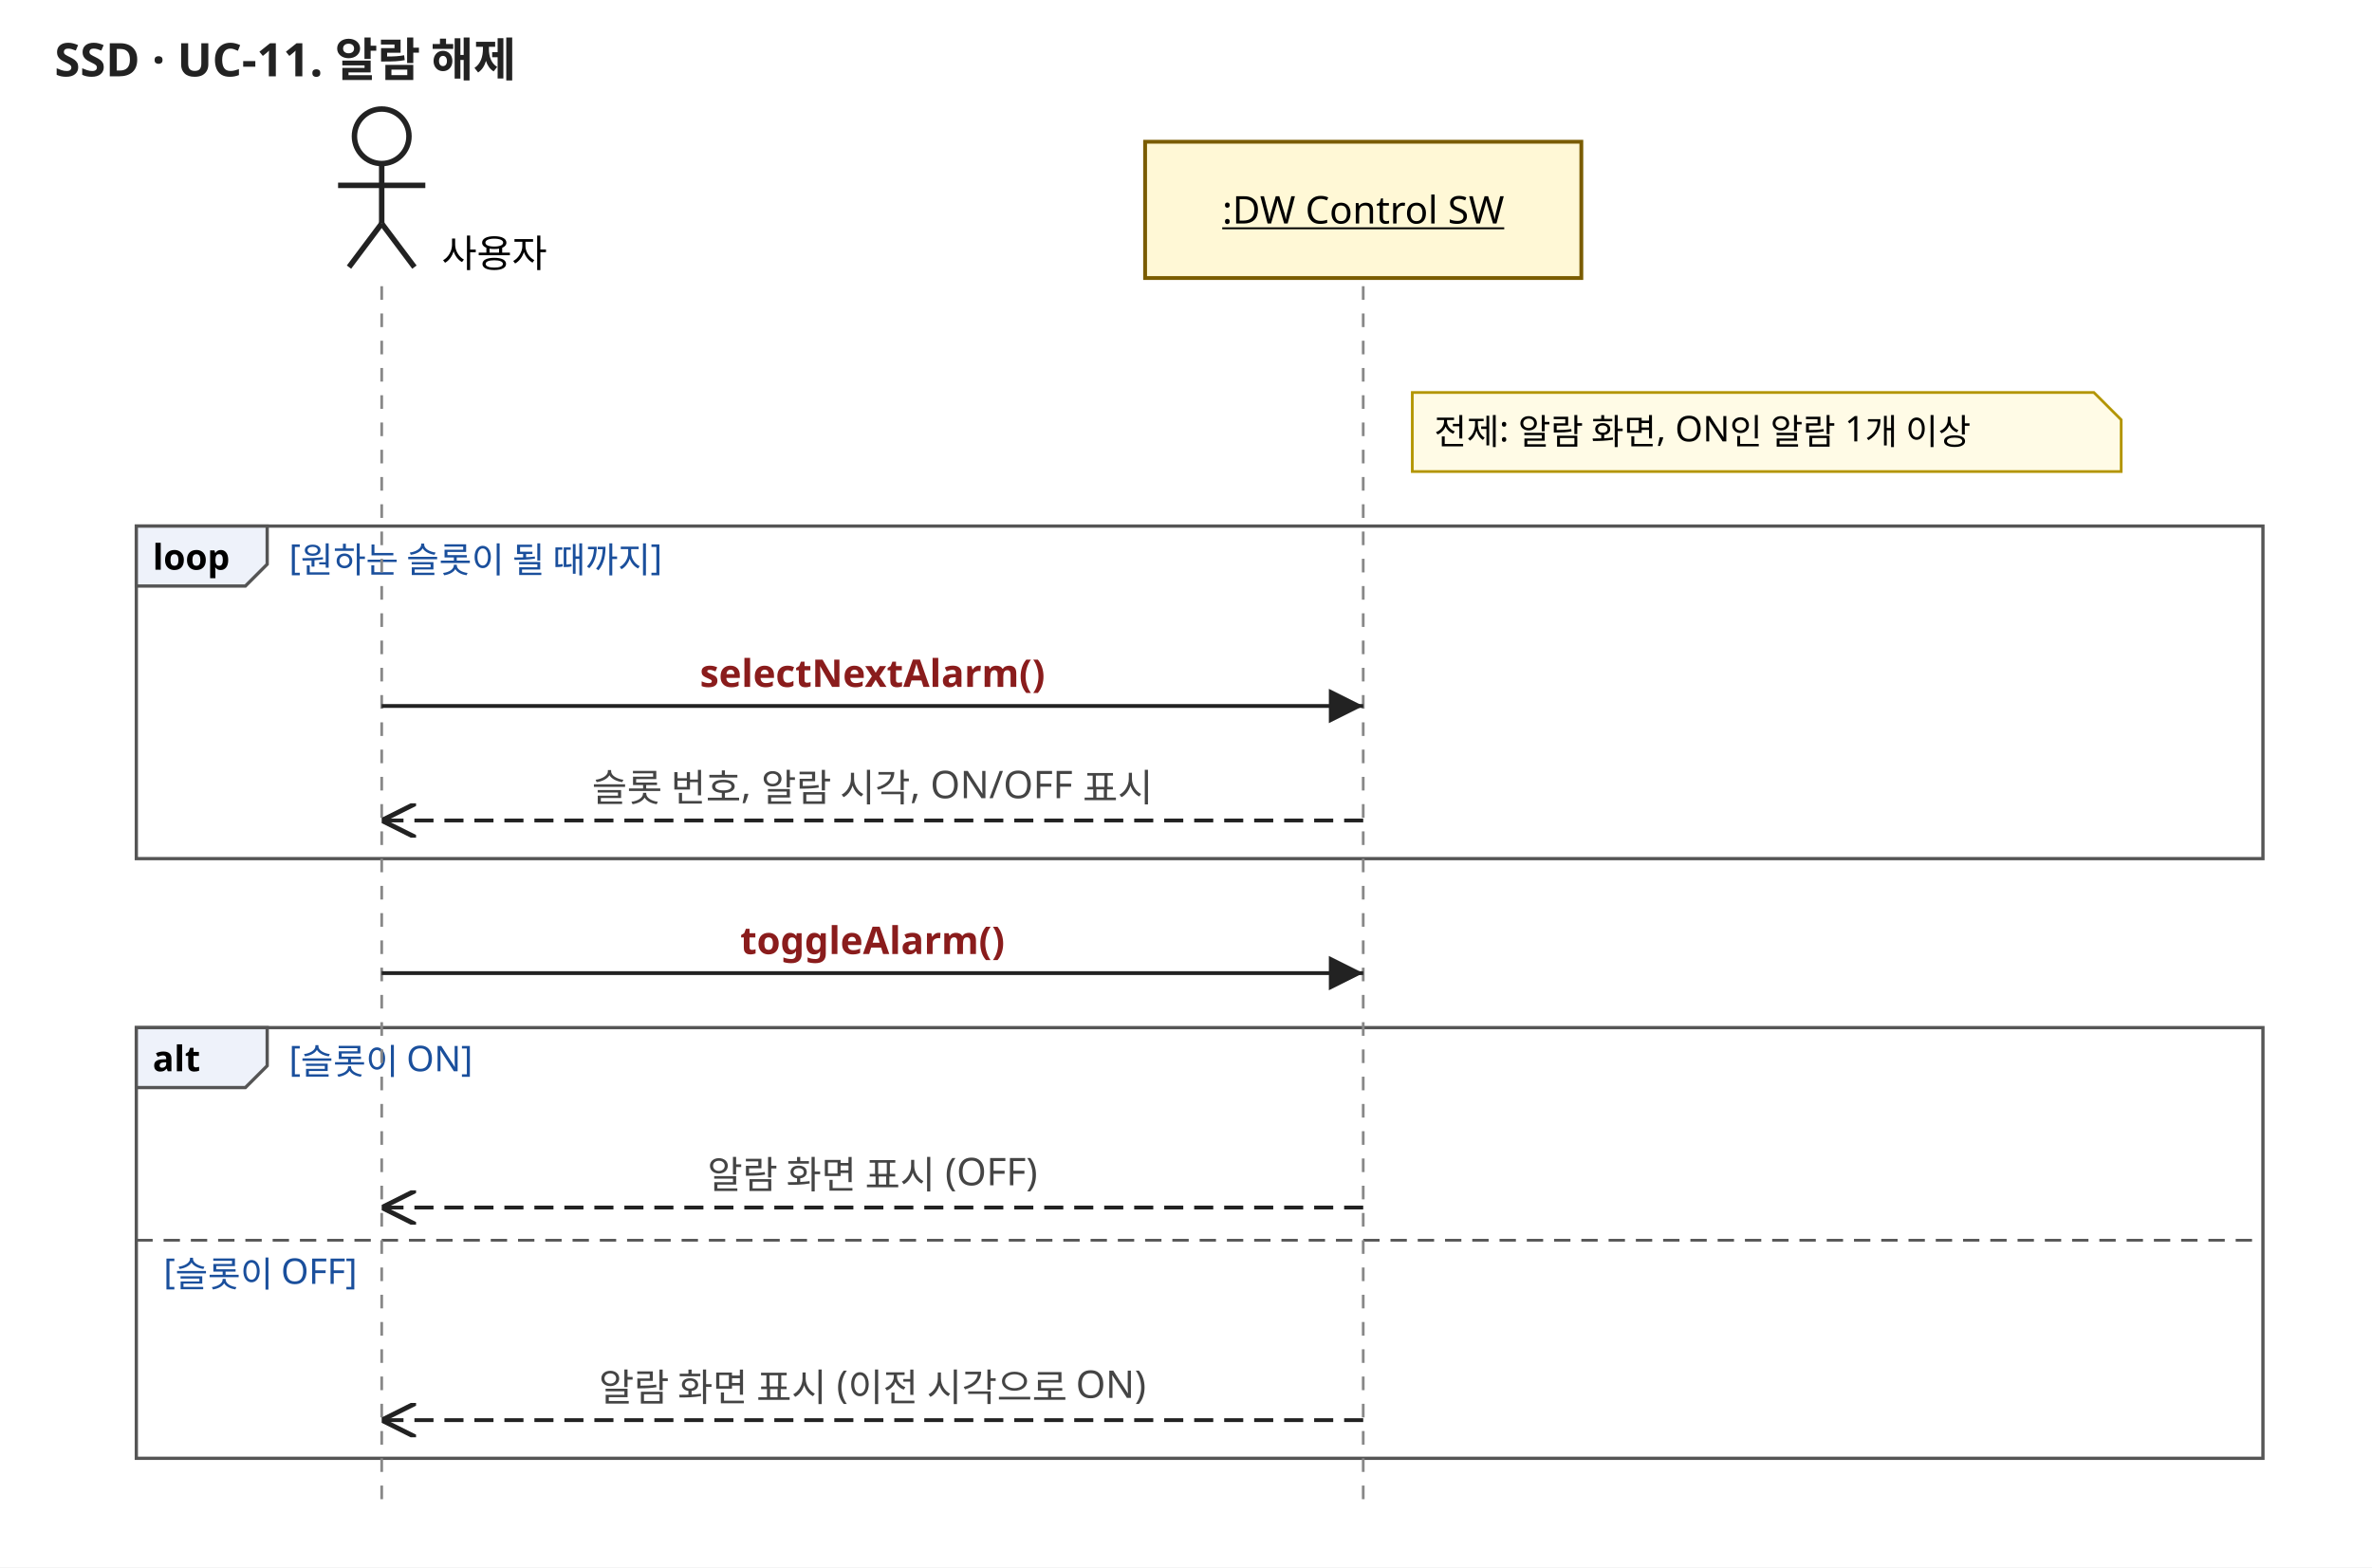
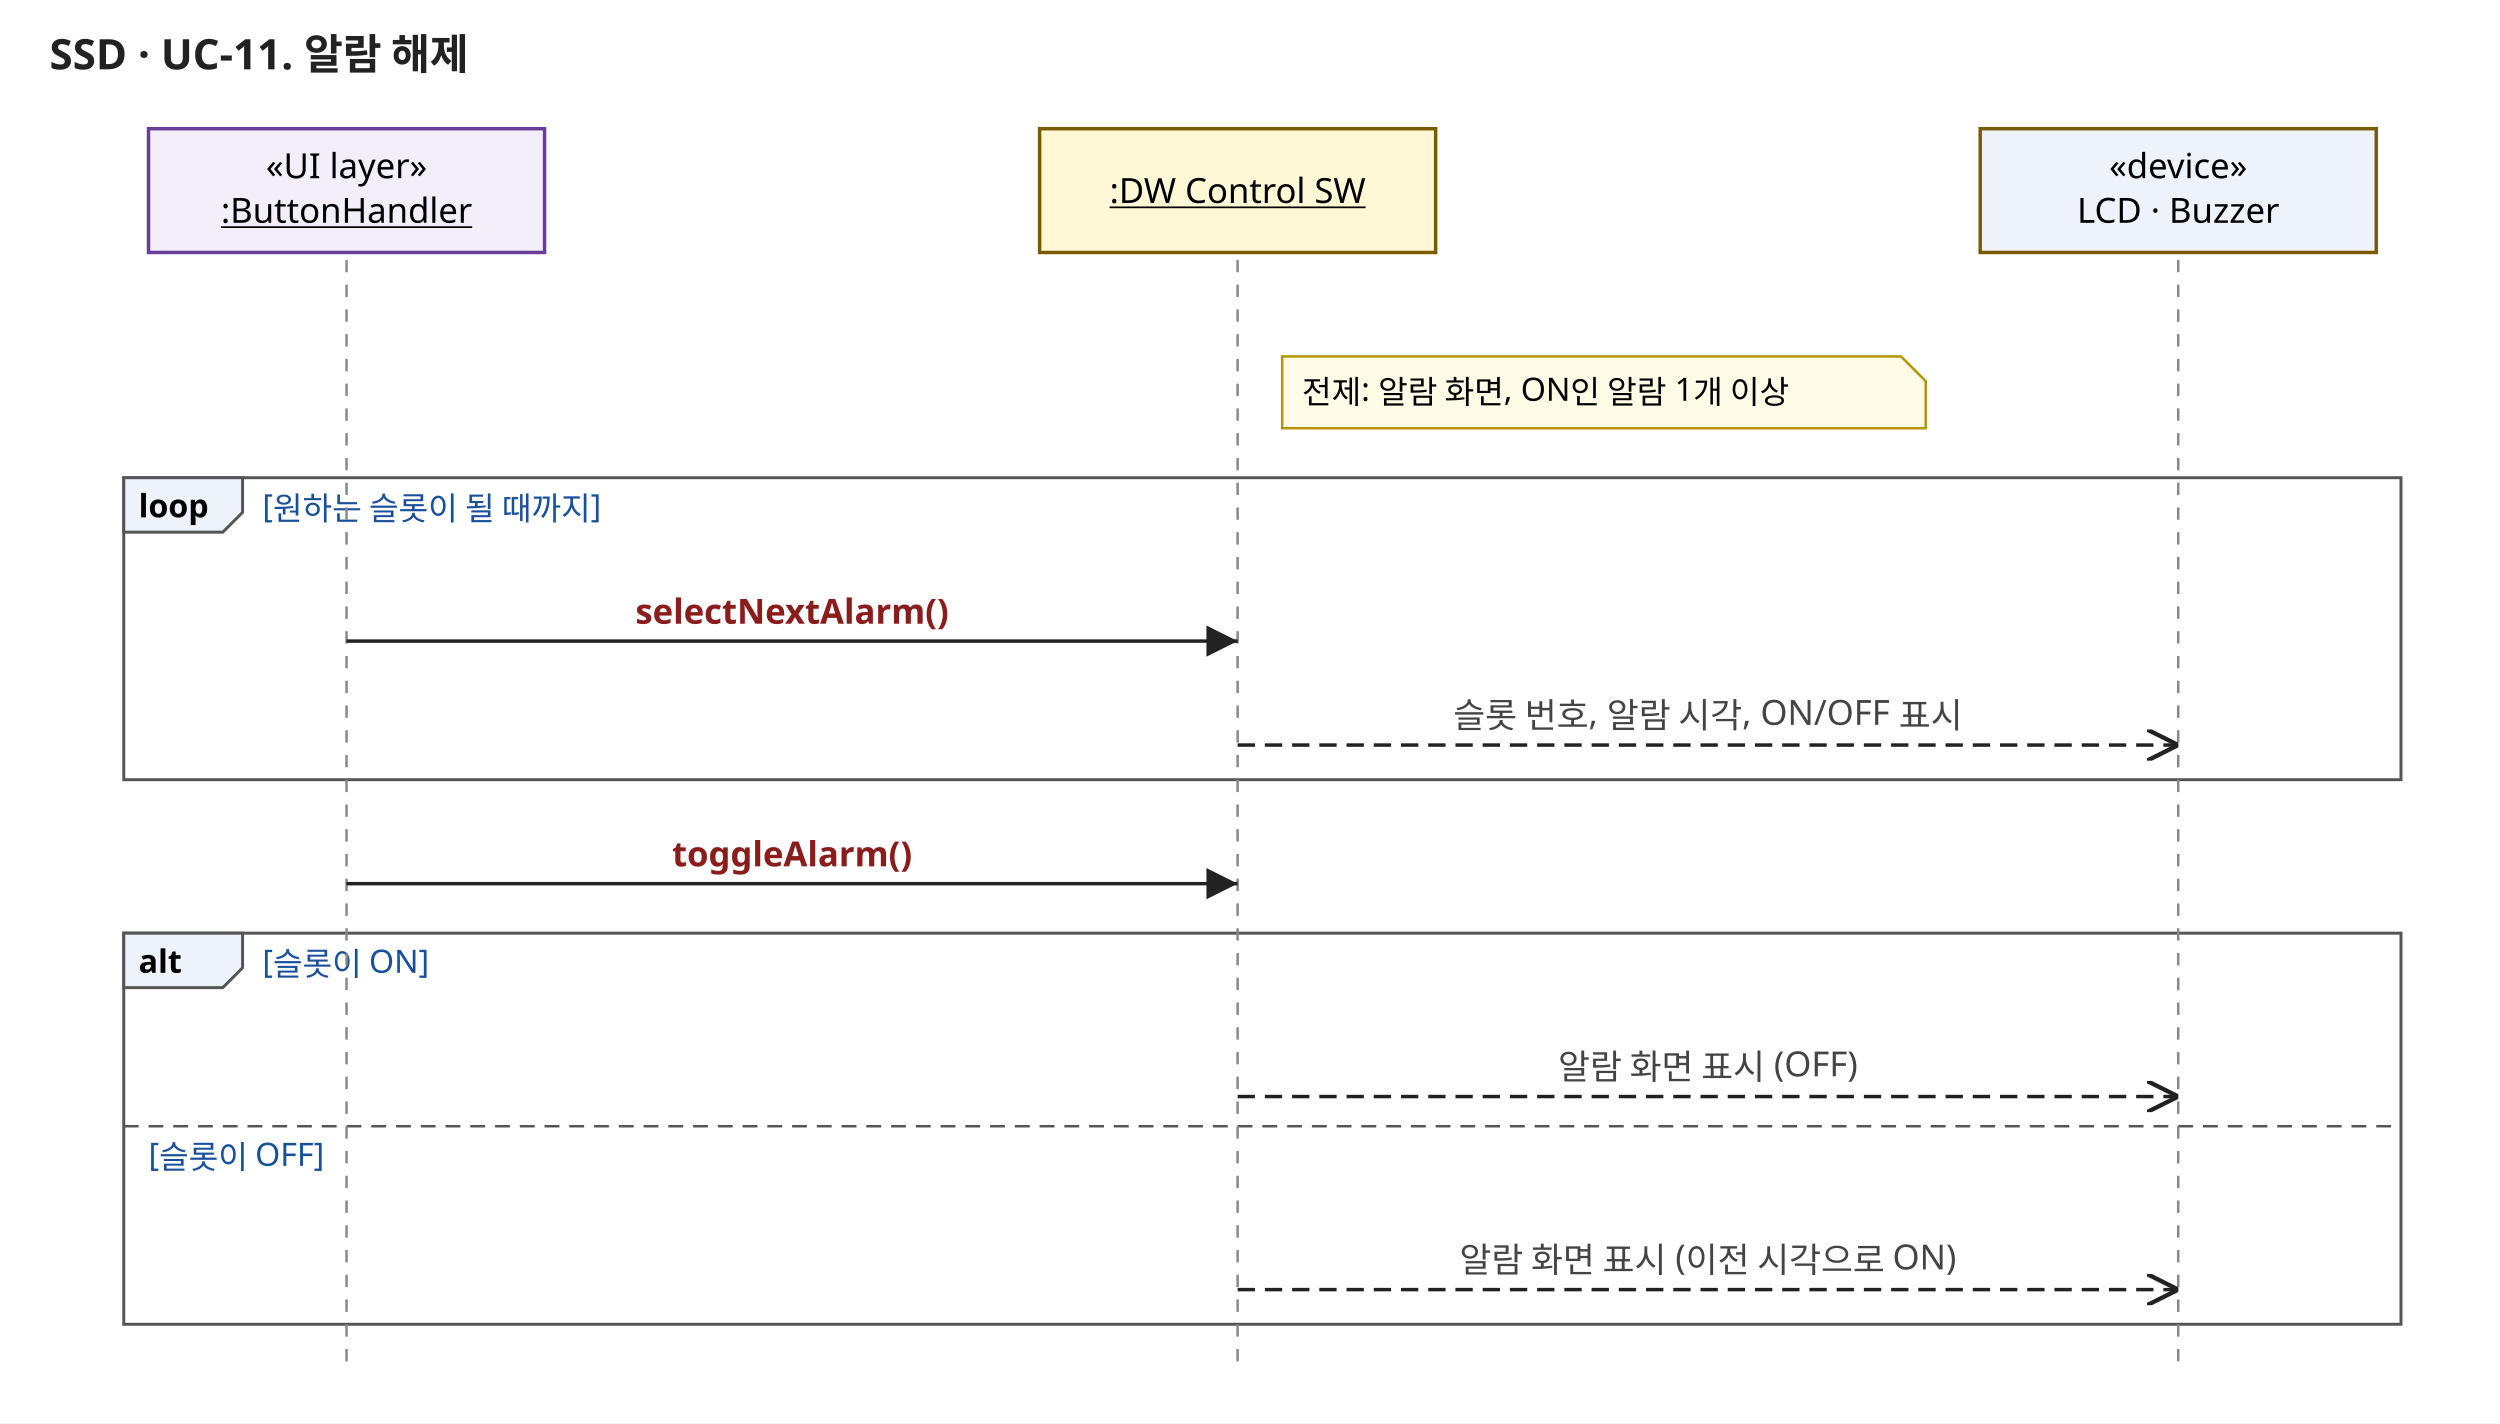
- <svg xmlns="http://www.w3.org/2000/svg" width="870" height="575" viewBox="0 0 870 575" font-family="Malgun Gothic, Apple SD Gothic Neo, Noto Sans KR, WenQuanYi Zen Hei, sans-serif">
+ <svg xmlns="http://www.w3.org/2000/svg" width="1010" height="575" viewBox="0 0 1010 575" font-family="Malgun Gothic, Apple SD Gothic Neo, Noto Sans KR, WenQuanYi Zen Hei, sans-serif">
  <defs>
    <marker id="fill" viewBox="0 0 10 10" refX="10" refY="5" markerWidth="9" markerHeight="9" orient="auto">
      <path d="M0,0 L10,5 L0,10 z" fill="#222" />
    </marker>
    <marker id="open" viewBox="0 0 10 10" refX="10" refY="5" markerWidth="9" markerHeight="9" orient="auto">
      <path d="M0,0 L10,5 L0,10" fill="none" stroke="#222" stroke-width="1.4" />
    </marker>
  </defs>
-   <rect width="870" height="575" fill="#fff" />
+   <rect width="1010" height="575" fill="#fff" />
  <text x="20" y="28" font-size="17" font-weight="bold" fill="#222">SSD · UC-11. 알람 해제</text>
-   <rect x="50" y="193" width="780" height="122" fill="none" stroke="#555" stroke-width="1.2" />
+   <rect x="50" y="193" width="920" height="122" fill="none" stroke="#555" stroke-width="1.2" />
  <path d="M50,193 h48 v14 l-8,8 h-40 z" fill="#eef2fa" stroke="#555" stroke-width="1.2" />
  <text x="56" y="209" font-size="13" font-weight="bold">loop</text>
  <text x="106" y="209" font-size="13" fill="#1a4f9c">[원하는 슬롯이 될 때까지]</text>
-   <rect x="50" y="377" width="780" height="158" fill="none" stroke="#555" stroke-width="1.2" />
+   <rect x="50" y="377" width="920" height="158" fill="none" stroke="#555" stroke-width="1.2" />
  <path d="M50,377 h48 v14 l-8,8 h-40 z" fill="#eef2fa" stroke="#555" stroke-width="1.2" />
  <text x="56" y="393" font-size="13" font-weight="bold">alt</text>
  <text x="106" y="393" font-size="13" fill="#1a4f9c">[슬롯이 ON]</text>
-   <line x1="50" y1="455" x2="830" y2="455" stroke="#555" stroke-dasharray="6 4" />
+   <line x1="50" y1="455" x2="970" y2="455" stroke="#555" stroke-dasharray="6 4" />
  <text x="60" y="471" font-size="13" fill="#1a4f9c">[슬롯이 OFF]</text>
  <line x1="140" y1="105" x2="140" y2="555" stroke="#888" stroke-dasharray="5 5" />
-   <g stroke="#222" stroke-width="2" fill="none">
-     <circle cx="140" cy="50" r="10" />
-     <line x1="140" y1="60" x2="140" y2="82" />
-     <line x1="124" y1="68" x2="156" y2="68" />
-     <line x1="140" y1="82" x2="128" y2="98" />
-     <line x1="140" y1="82" x2="152" y2="98" />
-   </g>
-   <text x="162" y="98" font-size="14">사용자</text>
+   <rect x="60" y="52" width="160" height="50" fill="#f3eefa" stroke="#6a3d9a" stroke-width="1.4" />
+   <text x="140" y="72" text-anchor="middle" font-size="14">«UI layer»</text>
+   <text x="140" y="90" text-anchor="middle" font-size="14" text-decoration="underline">:ButtonHandler</text>
  <line x1="500" y1="105" x2="500" y2="555" stroke="#888" stroke-dasharray="5 5" />
  <rect x="420" y="52" width="160" height="50" fill="#fff8d6" stroke="#7a5c00" stroke-width="1.4" />
  <text x="500" y="82" text-anchor="middle" font-size="14" text-decoration="underline">:DW Control SW</text>
+   <line x1="880" y1="105" x2="880" y2="555" stroke="#888" stroke-dasharray="5 5" />
+   <rect x="800" y="52" width="160" height="50" fill="#eef2fa" stroke="#7a5c00" stroke-width="1.4" />
+   <text x="880" y="72" text-anchor="middle" font-size="14">«device»</text>
+   <text x="880" y="90" text-anchor="middle" font-size="14">LCD · Buzzer</text>
  <path d="M518,144 h250 l10,10 v19 h-260 z" fill="#fffbe6" stroke="#b39500" />
  <text x="526" y="163" font-size="13">전제: 알람 화면, ON인 알람 1개 이상</text>
  <line x1="140" y1="259" x2="500" y2="259" stroke="#222" stroke-width="1.4" marker-end="url(#fill)" />
  <text x="320.0" y="252" text-anchor="middle" font-size="14" font-weight="bold" fill="#8a1c1c">selectNextAlarm()</text>
-   <line x1="500" y1="301" x2="140" y2="301" stroke="#222" stroke-width="1.4" stroke-dasharray="7 4" marker-end="url(#open)" />
-   <text x="320.0" y="294" text-anchor="middle" font-size="14" font-weight="normal" fill="#444">슬롯 번호, 알람 시각, ON/OFF 표시</text>
+   <line x1="500" y1="301" x2="880" y2="301" stroke="#222" stroke-width="1.4" stroke-dasharray="7 4" marker-end="url(#open)" />
+   <text x="690.0" y="294" text-anchor="middle" font-size="14" font-weight="normal" fill="#444">슬롯 번호, 알람 시각, ON/OFF 표시</text>
  <line x1="140" y1="357" x2="500" y2="357" stroke="#222" stroke-width="1.4" marker-end="url(#fill)" />
  <text x="320.0" y="350" text-anchor="middle" font-size="14" font-weight="bold" fill="#8a1c1c">toggleAlarm()</text>
-   <line x1="500" y1="443" x2="140" y2="443" stroke="#222" stroke-width="1.4" stroke-dasharray="7 4" marker-end="url(#open)" />
-   <text x="320.0" y="436" text-anchor="middle" font-size="14" font-weight="normal" fill="#444">알람 화면 표시 (OFF)</text>
-   <line x1="500" y1="521" x2="140" y2="521" stroke="#222" stroke-width="1.4" stroke-dasharray="7 4" marker-end="url(#open)" />
-   <text x="320.0" y="514" text-anchor="middle" font-size="14" font-weight="normal" fill="#444">알람 화면 표시 (이전 시각으로 ON)</text>
+   <line x1="500" y1="443" x2="880" y2="443" stroke="#222" stroke-width="1.4" stroke-dasharray="7 4" marker-end="url(#open)" />
+   <text x="690.0" y="436" text-anchor="middle" font-size="14" font-weight="normal" fill="#444">알람 화면 표시 (OFF)</text>
+   <line x1="500" y1="521" x2="880" y2="521" stroke="#222" stroke-width="1.4" stroke-dasharray="7 4" marker-end="url(#open)" />
+   <text x="690.0" y="514" text-anchor="middle" font-size="14" font-weight="normal" fill="#444">알람 화면 표시 (이전 시각으로 ON)</text>
</svg>
